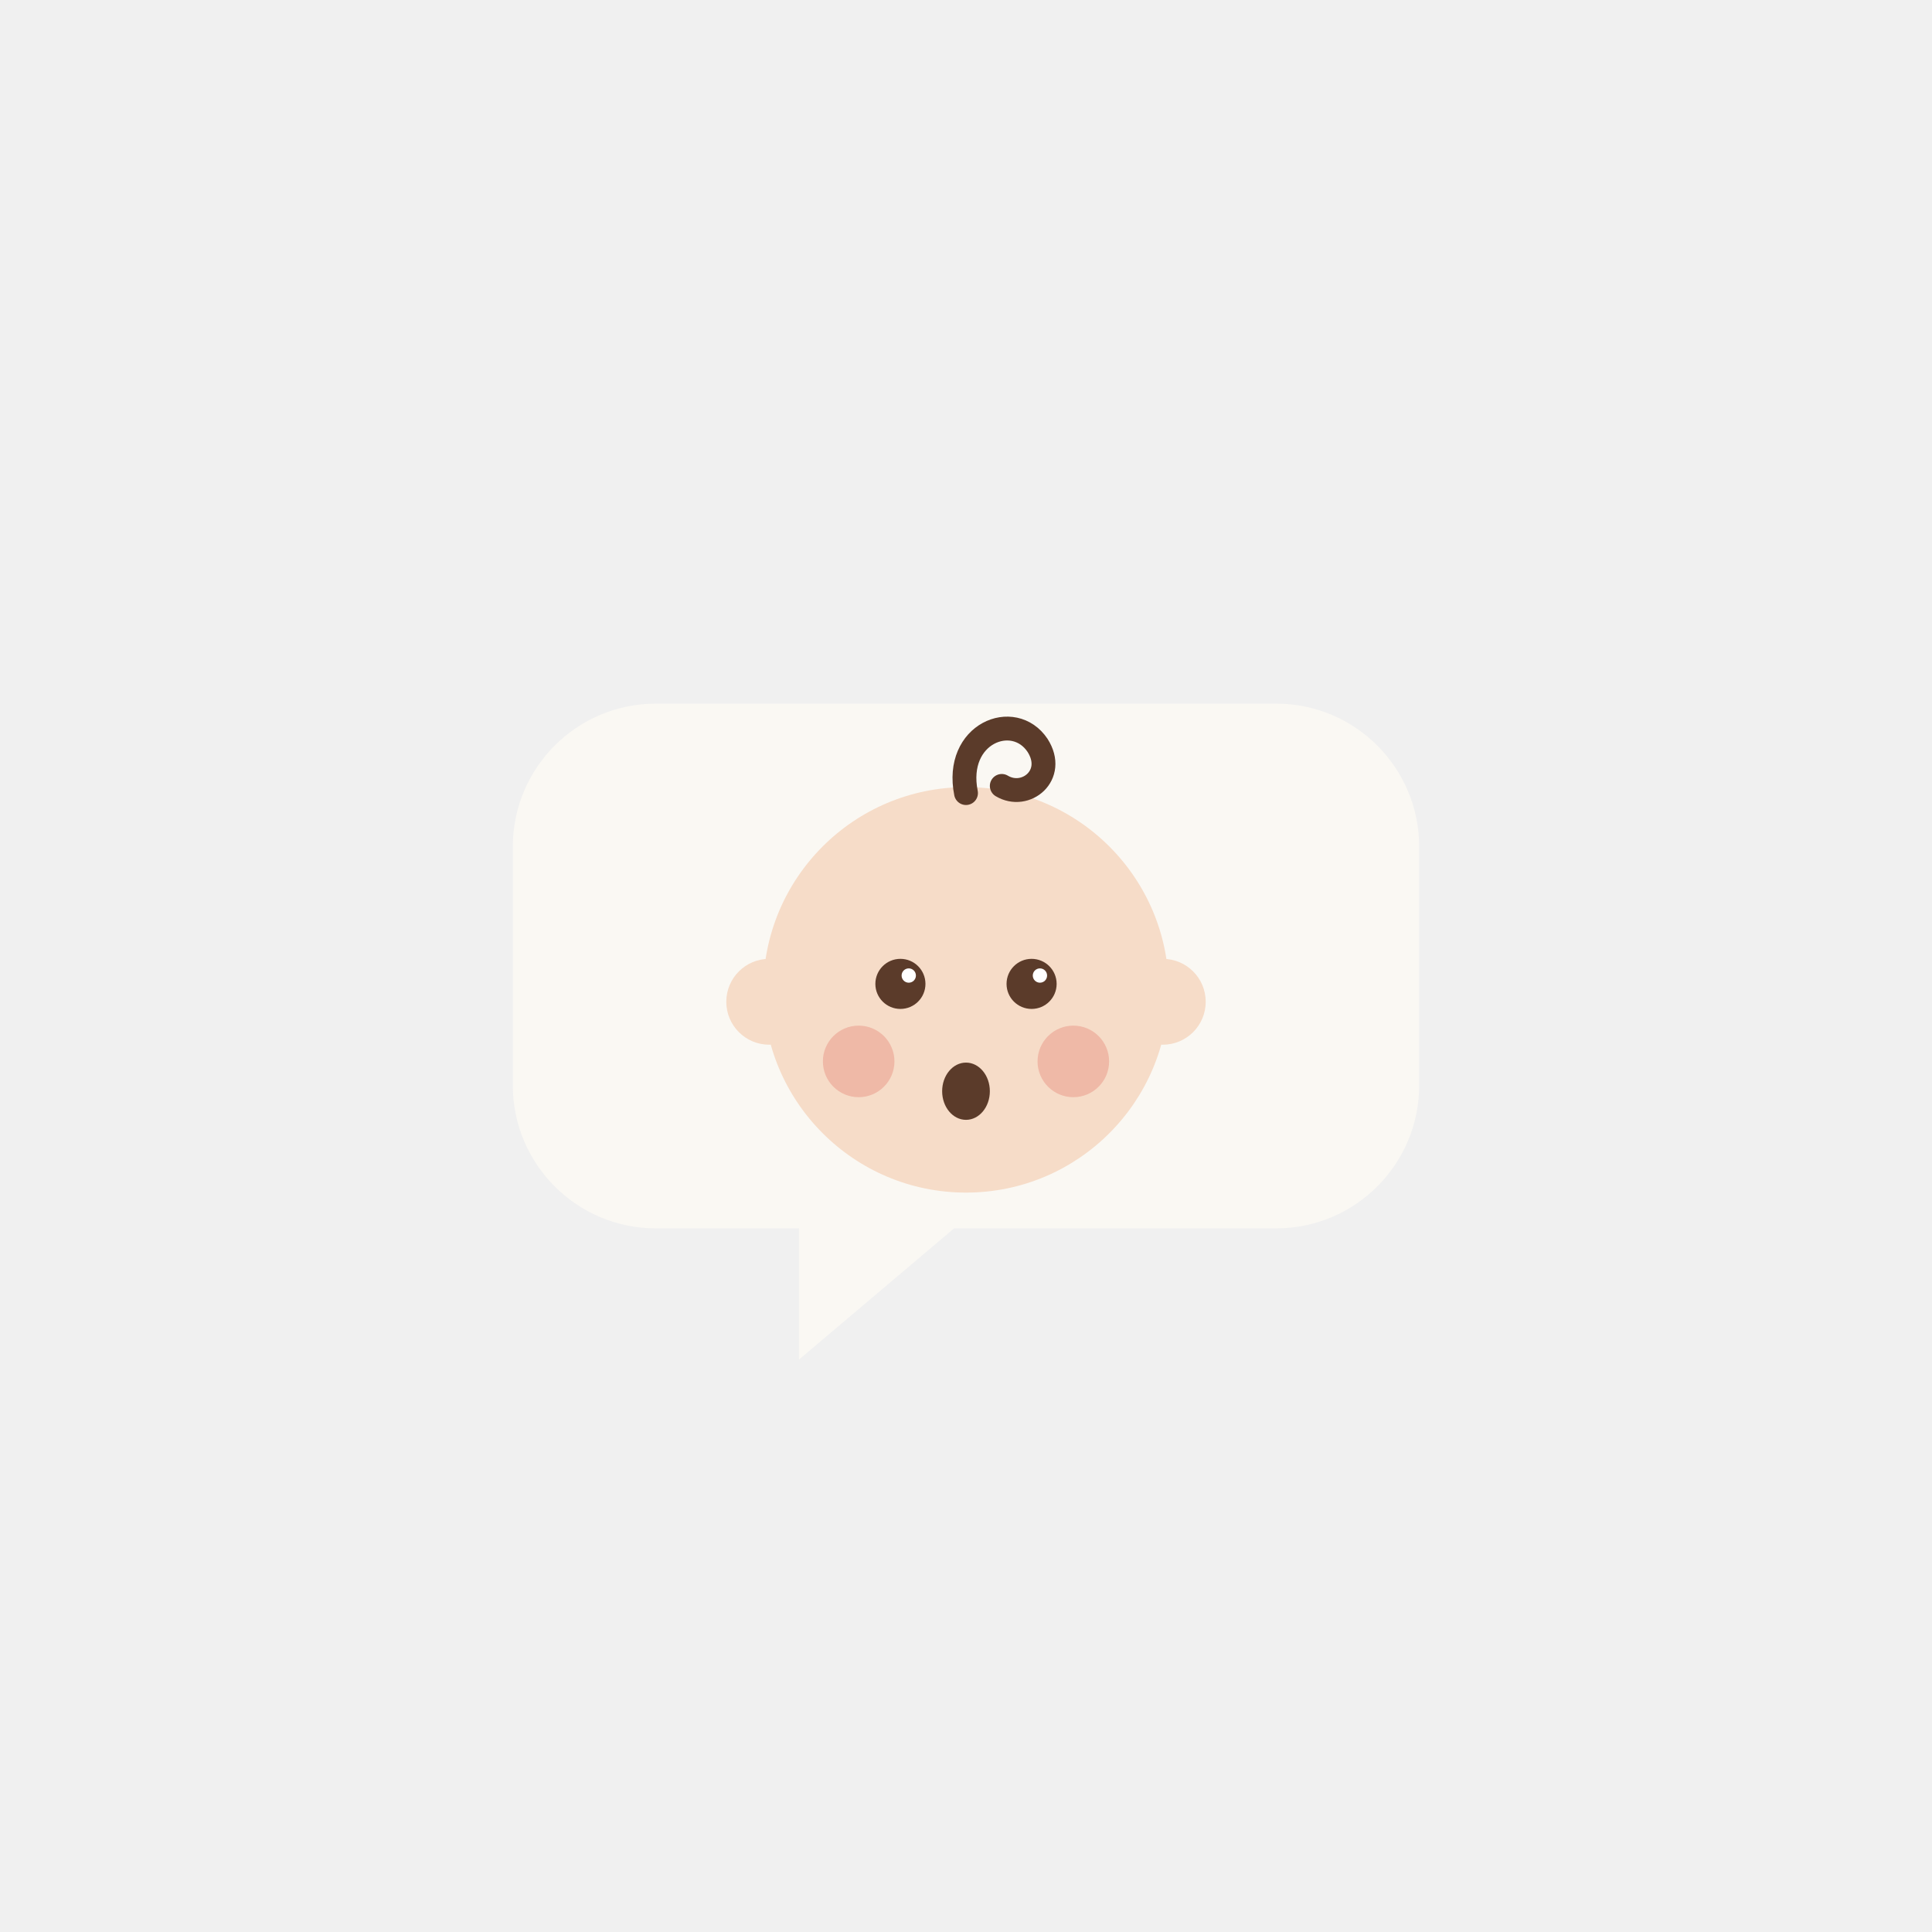
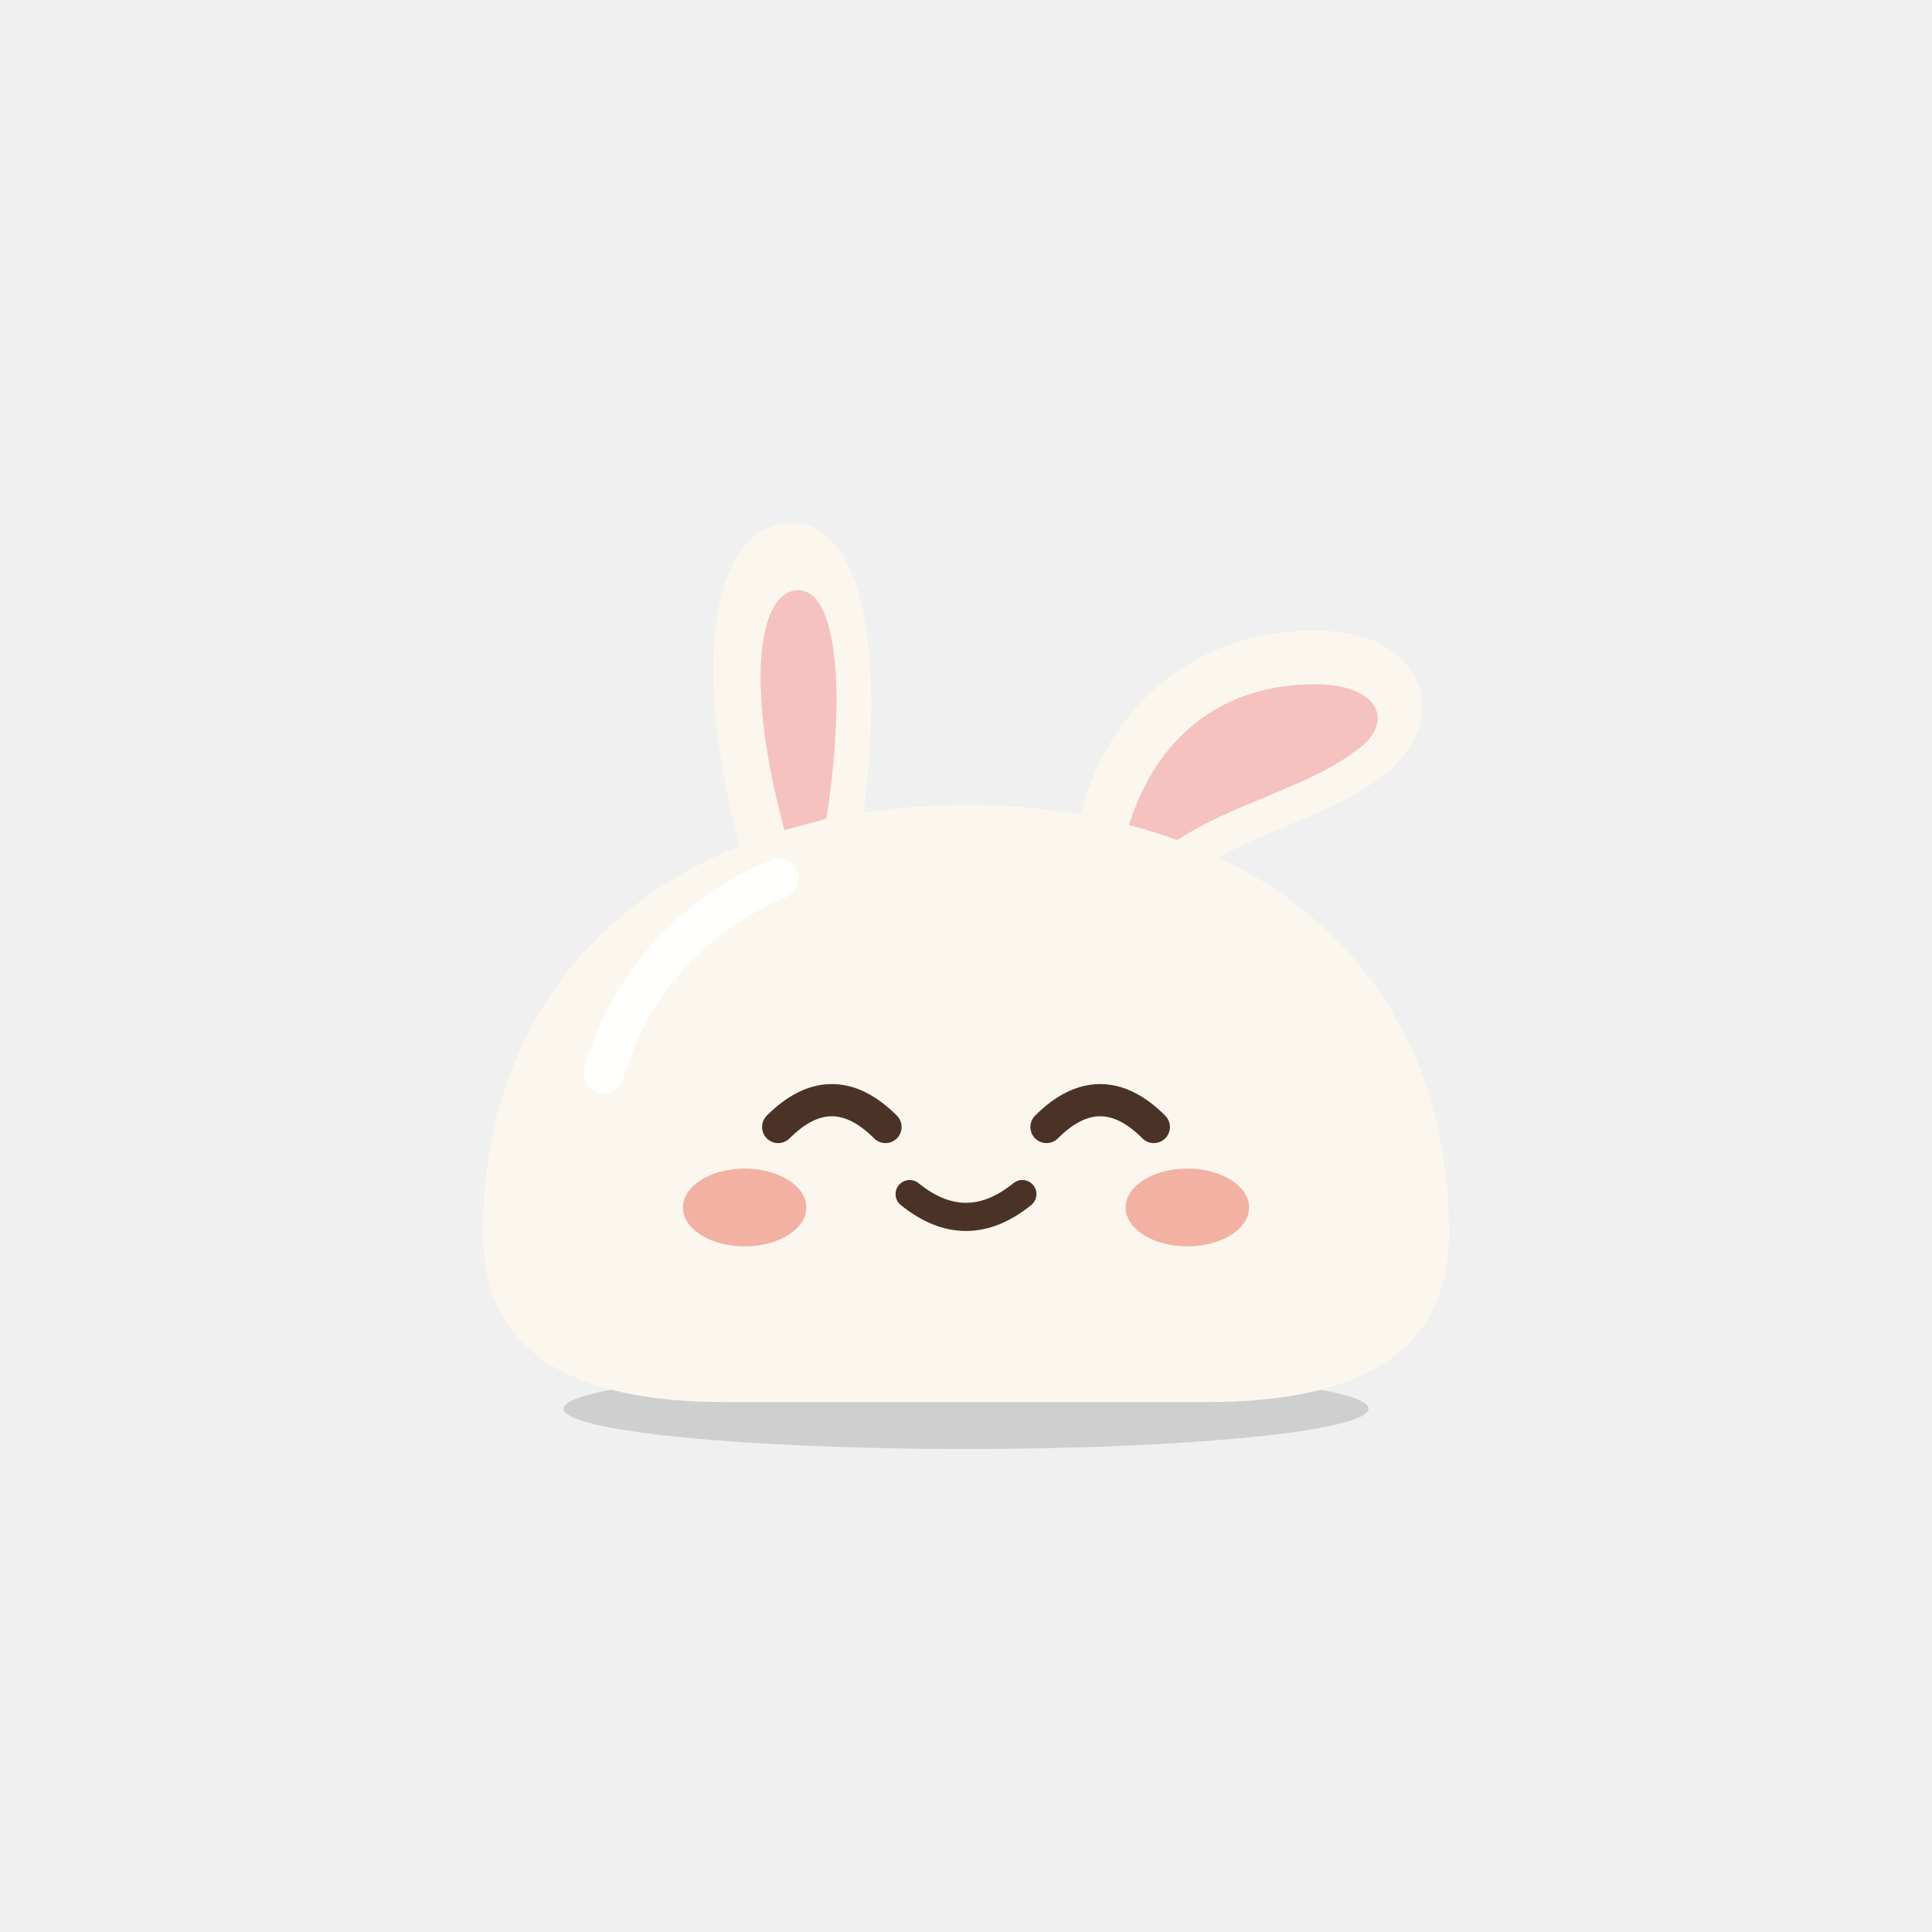
- <svg xmlns="http://www.w3.org/2000/svg" width="456" height="456" viewBox="-27 -27 162 162">
-   <path d="M28 32 h52 a12 12 0 0 1 12 12 v20 a12 12 0 0 1 -12 12 h-27 l-13 11 v-11 h-12 a12 12 0 0 1 -12 -12 v-20 a12 12 0 0 1 12 -12 Z" fill="#FAF8F3" />
-   <circle cx="37.5" cy="57" r="3.6" fill="#F6DCC8" />
-   <circle cx="70.5" cy="57" r="3.6" fill="#F6DCC8" />
-   <circle cx="54" cy="56" r="17" fill="#F6DCC8" />
-   <path d="M54 39.5 c-1 -5 4 -7 6 -4 c1.6 2.5 -1 4.6 -3 3.4" stroke="#5B3B2A" stroke-width="2" fill="none" stroke-linecap="round" />
-   <circle cx="48.5" cy="55.5" r="2.1" fill="#5B3B2A" />
-   <circle cx="59.5" cy="55.5" r="2.1" fill="#5B3B2A" />
-   <circle cx="49.2" cy="54.8" r=".6" fill="#fff" />
-   <circle cx="60.2" cy="54.8" r=".6" fill="#fff" />
-   <circle cx="45" cy="62" r="3" fill="#EBA191" opacity=".6" />
-   <circle cx="63" cy="62" r="3" fill="#EBA191" opacity=".6" />
-   <ellipse cx="54" cy="64.5" rx="2" ry="2.4" fill="#5B3B2A" />
+ <svg xmlns="http://www.w3.org/2000/svg" width="456" height="456" viewBox="-18 -20 144 144">
+   <ellipse cx="54" cy="85" rx="30" ry="3" fill="#000" opacity=".14" />
+   <path d="M38 46 C33 30 35 19 41 19 C47 19 48 31 46 43 Z" fill="#FBF7EF" />
+   <path d="M40.5 42 C37.5 31 38.5 24 41.5 24 C44.5 24 45 32 43.6 41 Z" fill="#F5C2C0" />
+   <path d="M62 44 C63 34 70 27 80 27 C88 27 90 33 86 37 C82 41 74 42 68 47 Z" fill="#FBF7EF" />
+   <path d="M66 42 C68 35 73 31 80 31 C85 31 86 34 83 36 C79 39 73 40 68.5 43.5 Z" fill="#F5C2C0" />
+   <path d="M18 72 C18 51 34 40 54 40 C74 40 90 51 90 72 C90 81 83 84.5 72 84.5 H36 C25 84.5 18 81 18 72 Z" fill="#FBF7EF" />
+   <path d="M27 60 C29 53 34 48 40 45.5" stroke="#fff" stroke-width="3" fill="none" stroke-linecap="round" opacity=".95" />
+   <path d="M40 64 q4 -4 8 0" stroke="#4A3326" stroke-width="2.4" fill="none" stroke-linecap="round" />
+   <path d="M60 64 q4 -4 8 0" stroke="#4A3326" stroke-width="2.4" fill="none" stroke-linecap="round" />
+   <ellipse cx="37.5" cy="70" rx="4.6" ry="2.9" fill="#F0A08F" opacity=".8" />
+   <ellipse cx="70.5" cy="70" rx="4.6" ry="2.9" fill="#F0A08F" opacity=".8" />
+   <path d="M49.8 69 q4.2 3.4 8.4 0" stroke="#4A3326" stroke-width="2.1" fill="none" stroke-linecap="round" />
</svg>
